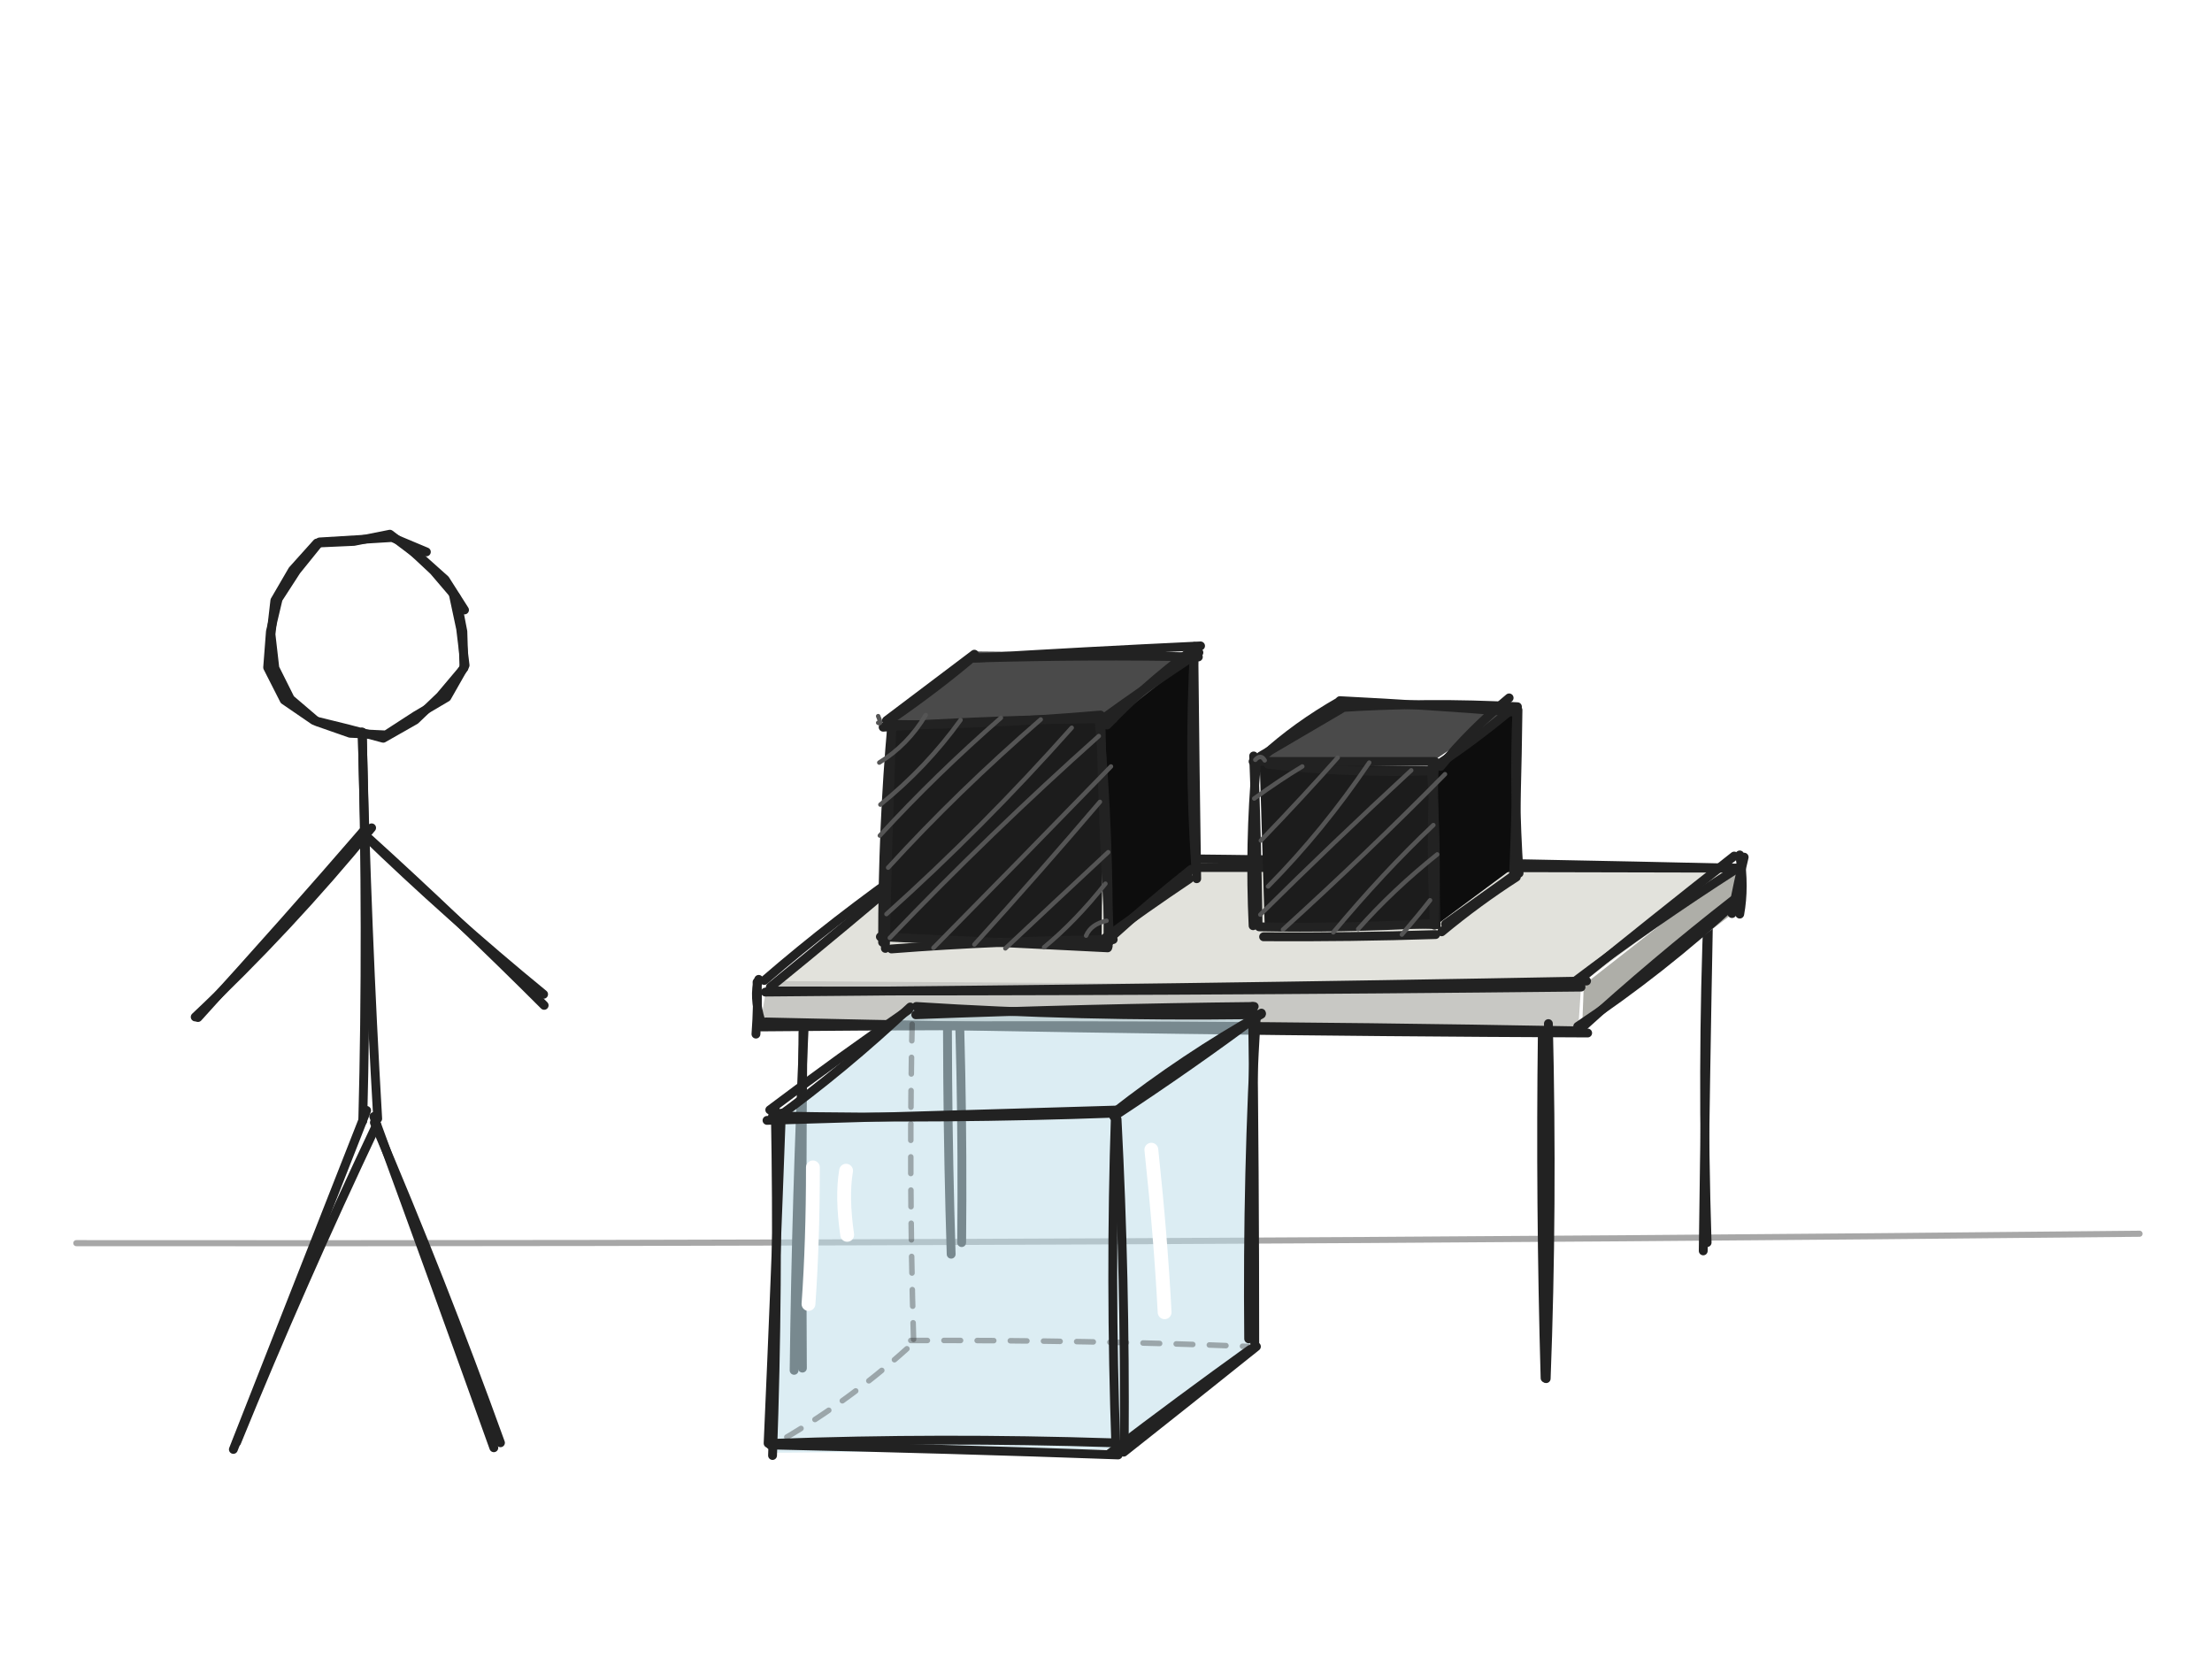
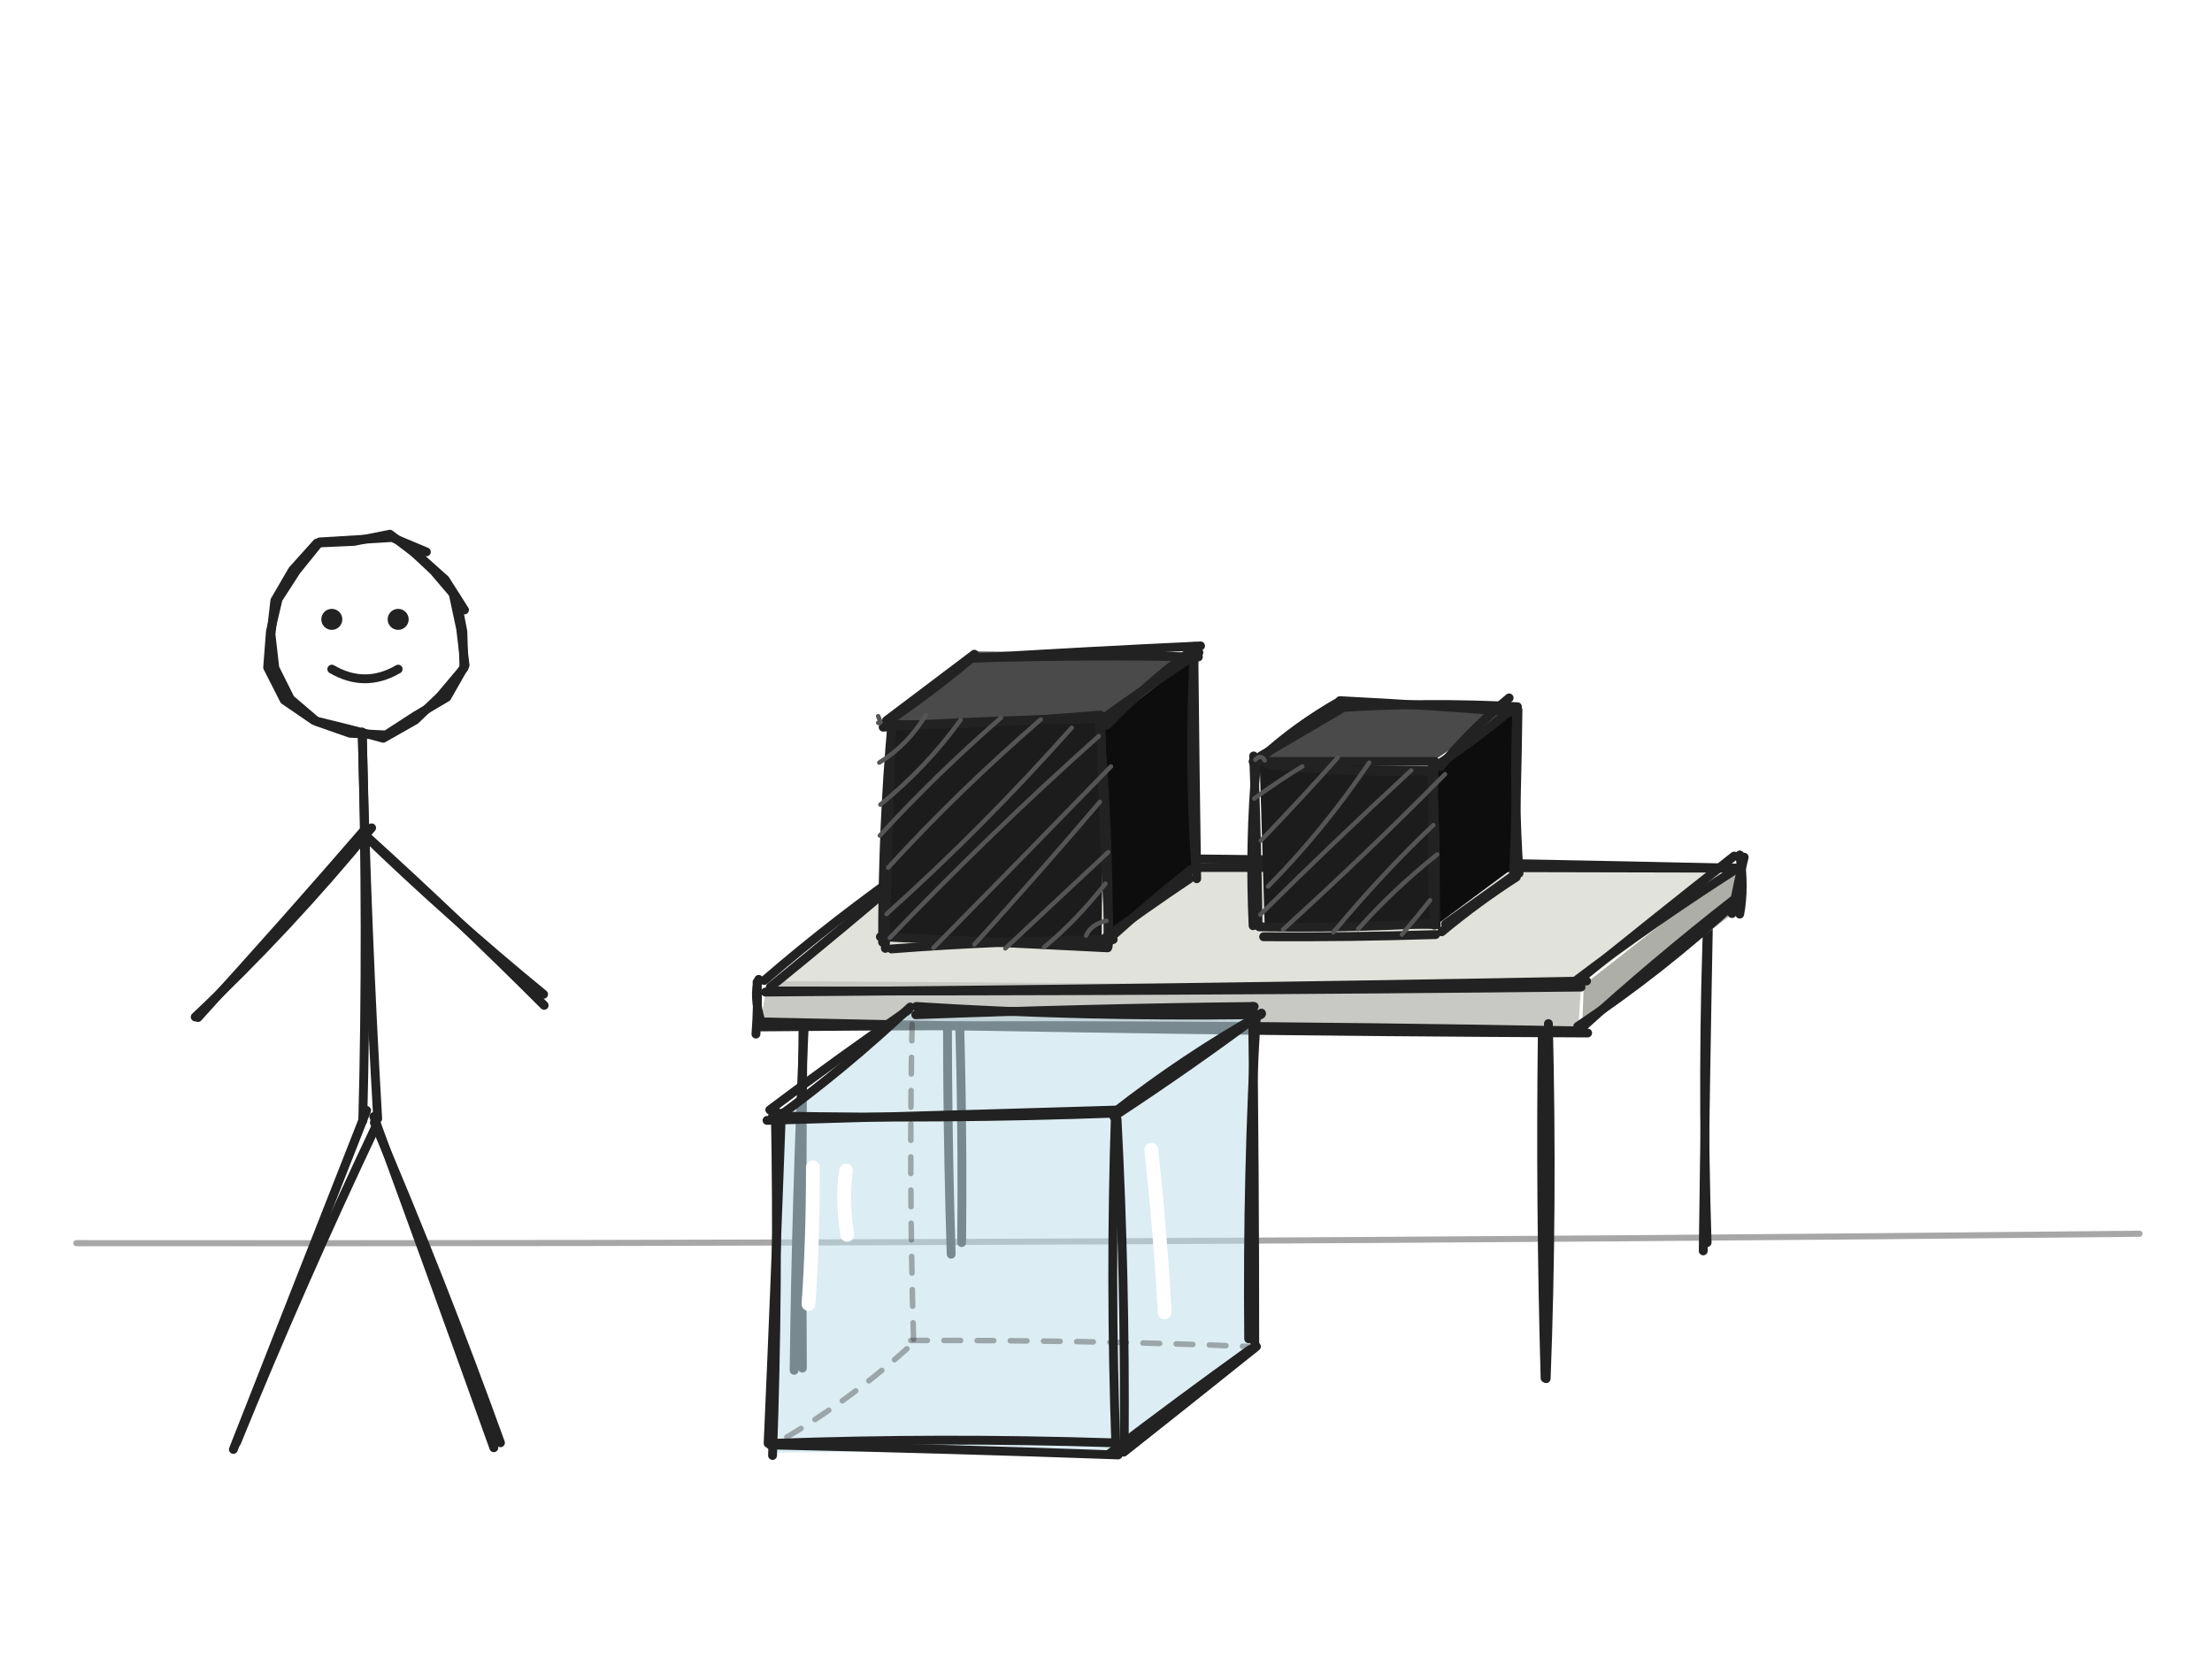
<svg xmlns="http://www.w3.org/2000/svg" viewBox="0 0 400 300" width="400" height="300" role="img" aria-labelledby="t">
  <style>
    path { fill: none; stroke-linecap: round; stroke-linejoin: round; }
    .ink { stroke: #222; stroke-width: 1.6; }
    .faint { stroke: #222; stroke-width: 1; opacity: 0.35; stroke-dasharray: 3 3; }
    .wall { stroke: #222; stroke-width: 1.1; opacity: 0.4; }
    .hatch { stroke: #555; stroke-width: 0.8; }
    .shine { stroke: #fff; stroke-width: 2.5; }
    .glass { fill: #bfdde9; fill-opacity: 0.55; stroke: none; }
    .bfront { fill: #1c1c1c; } .btop { fill: #4a4a4a; } .bside { fill: #0d0d0d; }
    .wtop { fill: #e2e2dc; } .wfront { fill: #c8c8c4; } .wside { fill: #aeaea8; }
  </style>
  <rect width="400" height="300" fill="#fff" />
  <path class="wall" d="M13.8,224.8 Q200.7,225.0 386.9,223.1" />
  <path class="ink" d="M172.7,163.6 Q174.2,193.6 173.9,224.7" />
  <path class="ink" d="M171.5,162.8 Q171.0,195.0 172.0,226.8" />
  <path class="ink" d="M308.9,163.6 Q307.7,193.4 308.7,224.7" />
  <path class="ink" d="M309.0,163.7 Q308.4,194.5 308.0,226.2" />
  <polygon class="wtop" points="138.5,178.3 285.6,178.1 314.6,156.5 166.9,155.6" />
  <polygon class="wfront" points="138.8,177.4 285.9,178.4 285.4,186.0 137.3,186.3" />
  <polygon class="wside" points="286.4,178.1 315.1,155.6 314.8,164.1 286.1,185.9" />
  <path class="ink" d="M139.0,179.2 Q211.4,179.3 285.9,178.5" />
  <path class="ink" d="M138.4,179.4 Q212.4,178.8 286.9,177.4" />
  <path class="ink" d="M284.7,177.9 Q298.1,167.0 313.6,154.8" />
  <path class="ink" d="M285.0,177.3 Q298.6,167.0 314.2,157.0" />
  <path class="ink" d="M314.7,157.0 Q240.5,156.8 167.4,156.9" />
  <path class="ink" d="M314.1,157.0 Q240.2,155.3 167.8,154.9" />
  <path class="ink" d="M165.8,155.9 Q150.8,166.4 138.2,177.3" />
  <path class="ink" d="M166.2,156.1 Q152.7,167.6 139.3,178.5" />
  <path class="ink" d="M138.5,184.8 Q213.7,186.5 287.1,186.8" />
  <path class="ink" d="M137.7,185.7 Q210.2,185.0 284.9,186.4" />
  <path class="ink" d="M137.2,177.1 Q136.2,180.1 137.6,184.7" />
  <path class="ink" d="M136.9,177.6 Q137.1,181.5 136.7,187.0" />
  <path class="ink" d="M285.3,185.6 Q300.6,175.4 314.1,162.9" />
  <path class="ink" d="M285.9,186.0 Q299.3,173.8 313.4,162.8" />
  <path class="ink" d="M315.4,155.0 Q314.4,159.2 313.2,165.2" />
  <path class="ink" d="M314.6,154.6 Q315.5,160.4 314.6,165.3" />
  <polygon class="bside" points="199.6,170.1 215.6,158.2 216.2,118.2 199.7,129.8" />
  <polygon class="btop" points="160.5,131.0 200.6,130.8 216.6,118.2 175.7,117.8" />
  <polygon class="bfront" points="159.8,169.5 199.2,169.9 199.6,130.6 160.7,130.2" />
  <path class="ink" d="M161.2,171.6 Q180.6,170.1 201.3,169.9" />
  <path class="ink" d="M159.2,169.4 Q180.6,170.4 200.3,171.4" />
  <path class="ink" d="M200.4,171.1 Q200.6,151.6 198.8,130.7" />
  <path class="ink" d="M200.7,170.2 Q199.5,151.4 199.1,131.1" />
  <path class="ink" d="M201.3,130.0 Q181.1,130.0 159.7,131.5" />
  <path class="ink" d="M199.0,129.3 Q179.2,131.0 161.1,131.1" />
  <path class="ink" d="M161.3,130.7 Q159.6,149.4 159.6,170.4" />
  <path class="ink" d="M161.3,130.7 Q160.5,152.0 160.1,171.5" />
  <path class="ink" d="M200.9,169.5 Q207.5,163.5 215.4,157.2" />
  <path class="ink" d="M199.3,170.0 Q206.9,164.4 215.1,158.9" />
  <path class="ink" d="M216.4,158.9 Q216.1,139.0 215.9,119.0" />
  <path class="ink" d="M216.2,156.4 Q214.9,137.4 216.0,116.9" />
  <path class="ink" d="M199.1,130.2 Q207.5,124.1 216.8,118.0" />
  <path class="ink" d="M200.2,131.1 Q207.0,124.0 215.0,118.0" />
  <path class="ink" d="M160.8,130.3 Q169.5,124.3 176.3,118.5" />
  <path class="ink" d="M160.3,130.3 Q168.1,124.4 176.2,118.3" />
  <path class="ink" d="M176.1,119.0 Q197.4,118.4 216.7,118.8" />
  <path class="ink" d="M176.3,119.0 Q195.8,117.8 217.1,116.8" />
  <path class="hatch" d="M158.8,129.5 Q159.5,131.1 158.8,130.7" />
  <path class="hatch" d="M159.0,137.9 Q164.2,134.7 167.4,129.3" />
  <path class="hatch" d="M159.2,145.5 Q167.6,138.7 173.7,130.2" />
  <path class="hatch" d="M159.1,151.1 Q169.3,140.0 181.0,129.8" />
  <path class="hatch" d="M160.6,156.9 Q173.2,143.1 188.2,130.1" />
  <path class="hatch" d="M160.3,165.3 Q177.8,149.6 193.8,131.6" />
  <path class="hatch" d="M160.9,169.6 Q179.3,150.4 198.7,133.1" />
  <path class="hatch" d="M168.8,171.4 Q184.0,156.0 200.9,138.6" />
  <path class="hatch" d="M176.2,170.8 Q188.0,157.8 198.9,145.0" />
  <path class="hatch" d="M181.8,171.5 Q190.1,163.7 200.4,154.1" />
  <path class="hatch" d="M188.8,171.3 Q194.5,166.6 199.9,159.8" />
  <path class="hatch" d="M196.4,169.2 Q197.3,167.1 200.1,166.5" />
  <polygon class="bside" points="259.3,167.6 273.3,157.2 274.1,127.2 260.0,137.5" />
  <polygon class="btop" points="227.8,137.3 259.6,137.3 274.0,127.6 241.1,127.5" />
  <polygon class="bfront" points="228.7,167.4 260.5,168.0 260.0,138.6 227.8,138.1" />
  <path class="ink" d="M228.5,169.4 Q244.5,169.5 259.6,169.0" />
  <path class="ink" d="M227.7,167.6 Q242.2,167.9 258.8,167.0" />
  <path class="ink" d="M259.3,167.1 Q260.0,153.5 258.8,139.0" />
  <path class="ink" d="M259.4,167.3 Q258.6,152.5 259.4,138.0" />
  <path class="ink" d="M259.3,139.4 Q243.7,139.9 229.3,138.2" />
  <path class="ink" d="M259.5,137.7 Q243.0,137.7 226.6,137.7" />
  <path class="ink" d="M227.2,138.1 Q225.9,152.5 226.6,167.4" />
  <path class="ink" d="M226.7,136.7 Q227.3,152.1 227.5,167.3" />
  <path class="ink" d="M260.7,168.5 Q267.2,163.1 274.2,158.6" />
  <path class="ink" d="M261.4,167.1 Q266.7,163.3 274.3,157.9" />
  <path class="ink" d="M274.7,157.9 Q273.7,143.2 274.3,128.4" />
  <path class="ink" d="M273.7,158.4 Q274.3,144.4 274.5,128.4" />
  <path class="ink" d="M260.5,138.6 Q265.8,132.1 272.9,126.2" />
  <path class="ink" d="M258.9,139.0 Q266.7,133.9 273.8,127.9" />
  <path class="ink" d="M228.0,136.7 Q235.2,132.5 242.5,128.2" />
  <path class="ink" d="M228.4,136.8 Q234.4,131.3 242.3,126.8" />
  <path class="ink" d="M242.3,126.7 Q258.3,127.5 274.3,128.8" />
  <path class="ink" d="M241.6,128.0 Q258.3,126.9 274.4,127.8" />
  <path class="hatch" d="M227.0,137.4 Q228.0,136.3 228.7,137.5" />
  <path class="hatch" d="M226.8,144.4 Q231.5,141.0 235.5,138.6" />
  <path class="hatch" d="M228.0,152.0 Q235.9,143.8 241.9,137.0" />
  <path class="hatch" d="M229.3,160.3 Q239.3,150.2 247.6,137.9" />
  <path class="hatch" d="M227.9,165.4 Q240.8,152.6 255.2,139.3" />
  <path class="hatch" d="M232.0,168.1 Q247.4,154.1 261.3,140.0" />
  <path class="hatch" d="M241.1,168.6 Q250.1,157.8 259.2,149.2" />
  <path class="hatch" d="M245.6,168.0 Q251.9,160.9 259.9,154.5" />
  <path class="hatch" d="M253.5,169.0 Q256.9,165.0 258.6,162.8" />
  <path class="ink" d="M145.2,186.6 Q144.9,216.7 145.1,247.4" />
  <path class="ink" d="M145.4,186.2 Q144.0,215.9 143.6,247.8" />
  <path class="ink" d="M278.9,186.9 Q278.5,217.5 279.4,249.2" />
  <path class="ink" d="M280.0,185.1 Q280.8,218.0 279.6,249.3" />
  <polygon class="glass" points="140.2,262.7 202.7,262.1 227.2,242.1 227.2,182.7 227.2,183.0 164.5,182.1 140.7,201.4" />
  <path class="faint" d="M164.7,242.4 Q196.6,242.3 226.2,243.5" />
  <path class="faint" d="M165.2,242.2 Q164.3,211.6 165.0,182.5" />
  <path class="faint" d="M164.0,243.9 Q153.0,253.8 140.0,261.2" />
  <path class="ink" d="M139.9,261.0 Q170.1,259.9 201.1,260.9" />
  <path class="ink" d="M139.3,261.3 Q171.3,262.0 202.2,263.1" />
  <path class="ink" d="M201.8,262.1 Q200.7,231.3 201.7,201.5" />
  <path class="ink" d="M203.3,261.0 Q203.5,231.0 202.0,202.4" />
  <path class="ink" d="M201.4,201.3 Q171.6,202.4 139.7,201.8" />
  <path class="ink" d="M203.0,200.7 Q171.8,201.6 138.7,202.6" />
  <path class="ink" d="M140.2,200.6 Q140.8,232.8 139.7,263.2" />
  <path class="ink" d="M141.3,201.3 Q140.2,231.6 138.9,261.0" />
  <path class="ink" d="M203.2,262.6 Q215.1,253.2 227.2,243.5" />
  <path class="ink" d="M200.7,262.8 Q213.7,252.9 226.1,244.0" />
  <path class="ink" d="M225.8,242.1 Q225.5,211.7 227.2,183.4" />
  <path class="ink" d="M226.9,243.0 Q226.9,211.4 226.5,182.0" />
  <path class="ink" d="M201.4,201.9 Q215.7,192.5 228.1,183.2" />
  <path class="ink" d="M201.3,201.3 Q214.2,191.2 228.1,183.4" />
  <path class="ink" d="M140.0,202.5 Q152.7,193.3 164.6,182.1" />
  <path class="ink" d="M139.2,200.7 Q152.2,190.9 164.3,182.6" />
  <path class="ink" d="M165.6,183.5 Q197.4,182.3 226.8,182.0" />
  <path class="ink" d="M165.7,182.0 Q195.4,183.9 226.0,183.5" />
  <path class="shine" d="M147.0,211.1 Q147.0,224.5 146.2,235.8" />
  <path class="shine" d="M153.0,211.7 Q152.2,216.4 153.2,223.3" />
  <path class="shine" d="M208.2,207.9 Q209.9,223.8 210.6,237.3" />
  <path class="ink" fill="#fff" d="M82.0,107.6 L83.3,113.7 L84.1,120.3 L80.8,126.1 L75.2,129.4 L69.8,132.9 L63.3,132.6 L57.3,130.5 L52.5,126.4 L49.7,120.8 L49.0,114.7 L49.7,108.6 L52.9,103.1 L57.3,98.2 L64.0,97.9 L70.5,96.6 L75.8,100.6 L80.5,104.8 L84.0,110.3" />
  <path class="ink" fill="#fff" d="M73.8,98.9 L78.4,103.2 L82.5,108.0 L83.7,114.2 L83.9,120.8 L79.6,125.9 L75.1,130.2 L69.3,133.5 L62.9,131.8 L56.8,130.3 L51.4,126.6 L48.4,120.7 L48.9,114.2 L50.3,108.3 L53.6,103.2 L57.8,98.0 L64.4,97.6 L70.9,97.2 L77.1,99.8" />
  <path class="ink" d="M65.5,132.4 Q66.3,167.9 68.3,202.3" />
  <path class="ink" d="M65.5,132.4 Q66.5,167.9 65.6,202.7" />
  <path class="ink" d="M67.2,149.7 Q52.3,167.9 35.3,183.9" />
  <path class="ink" d="M65.7,150.3 Q51.8,166.4 35.8,184.0" />
  <path class="ink" d="M66.8,151.7 Q82.9,166.3 98.4,181.8" />
  <path class="ink" d="M65.5,150.6 Q81.2,165.8 98.3,179.8" />
  <path class="ink" d="M66.3,200.8 Q53.8,232.6 42.2,262.1" />
  <path class="ink" d="M68.1,203.4 Q54.5,232.1 42.8,260.8" />
  <path class="ink" d="M67.6,201.9 Q78.7,232.2 89.3,261.8" />
  <path class="ink" d="M67.7,203.0 Q79.9,231.5 90.5,260.9" />
+   <circle cx="60" cy="112.0" r="1.9" fill="#222" />
+   <circle cx="72" cy="112.0" r="1.9" fill="#222" />
+   <path class="ink" d="M60.0,121.0 Q66.0,124.5 72.0,121.0" />
</svg>
